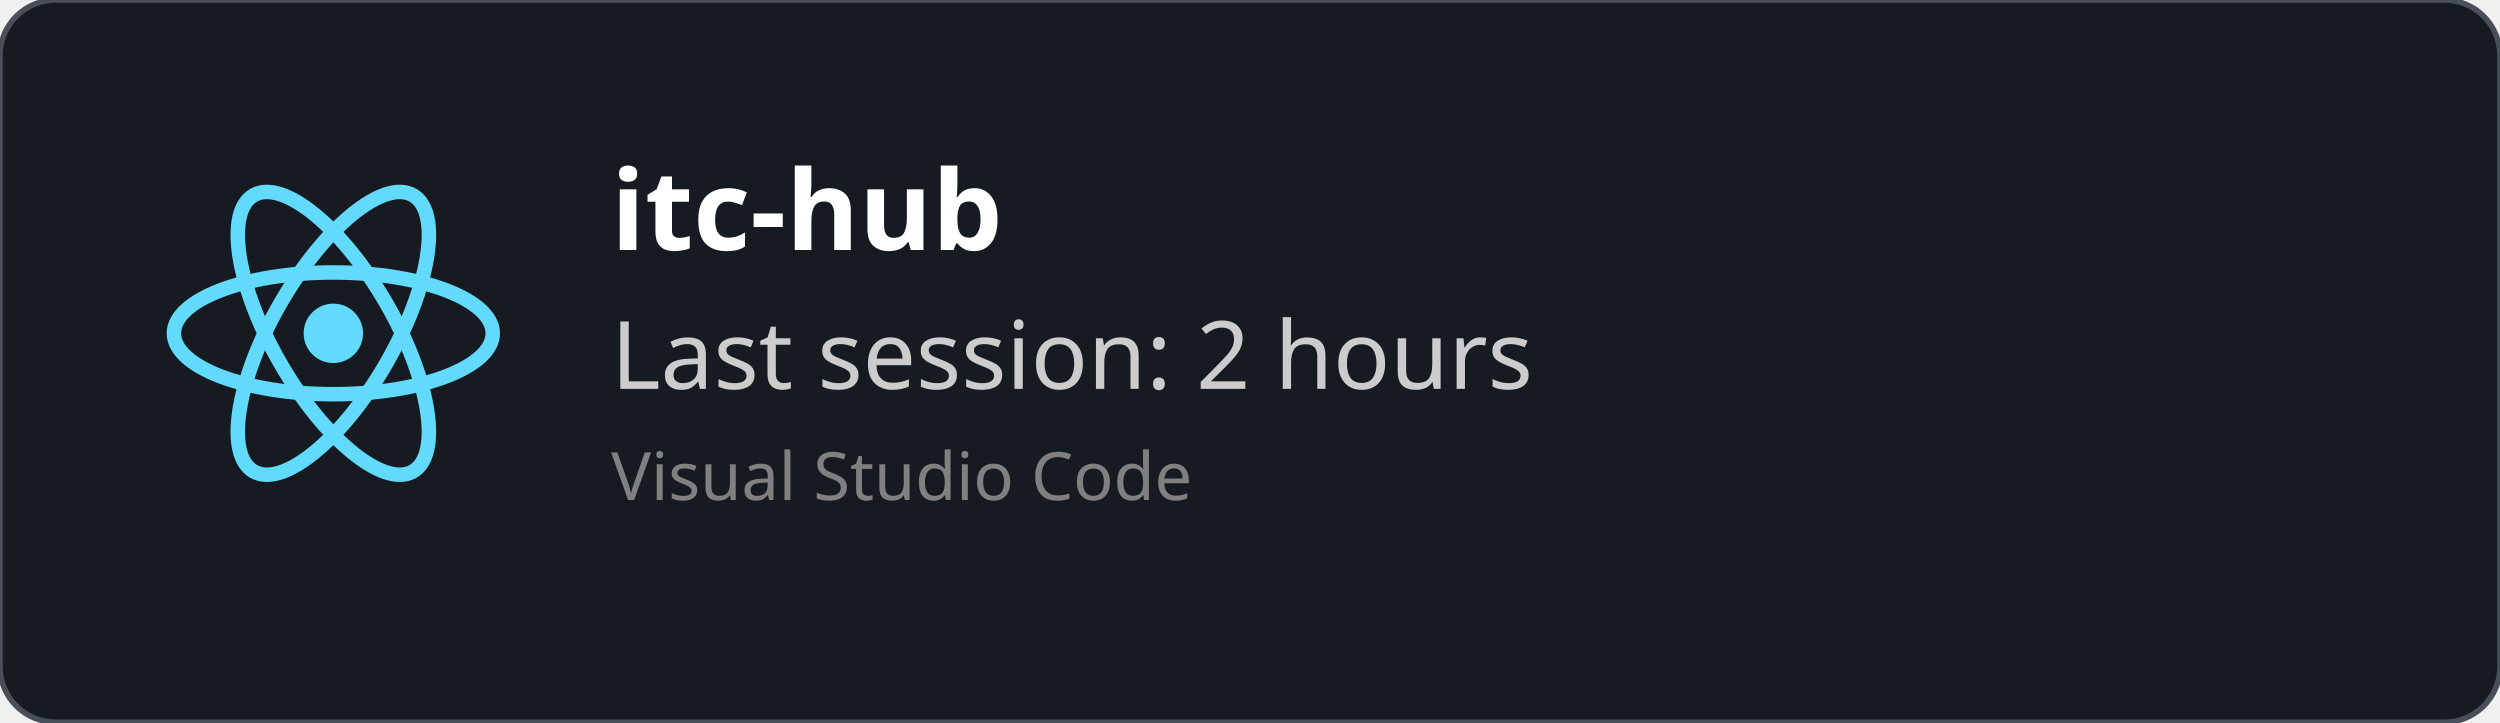
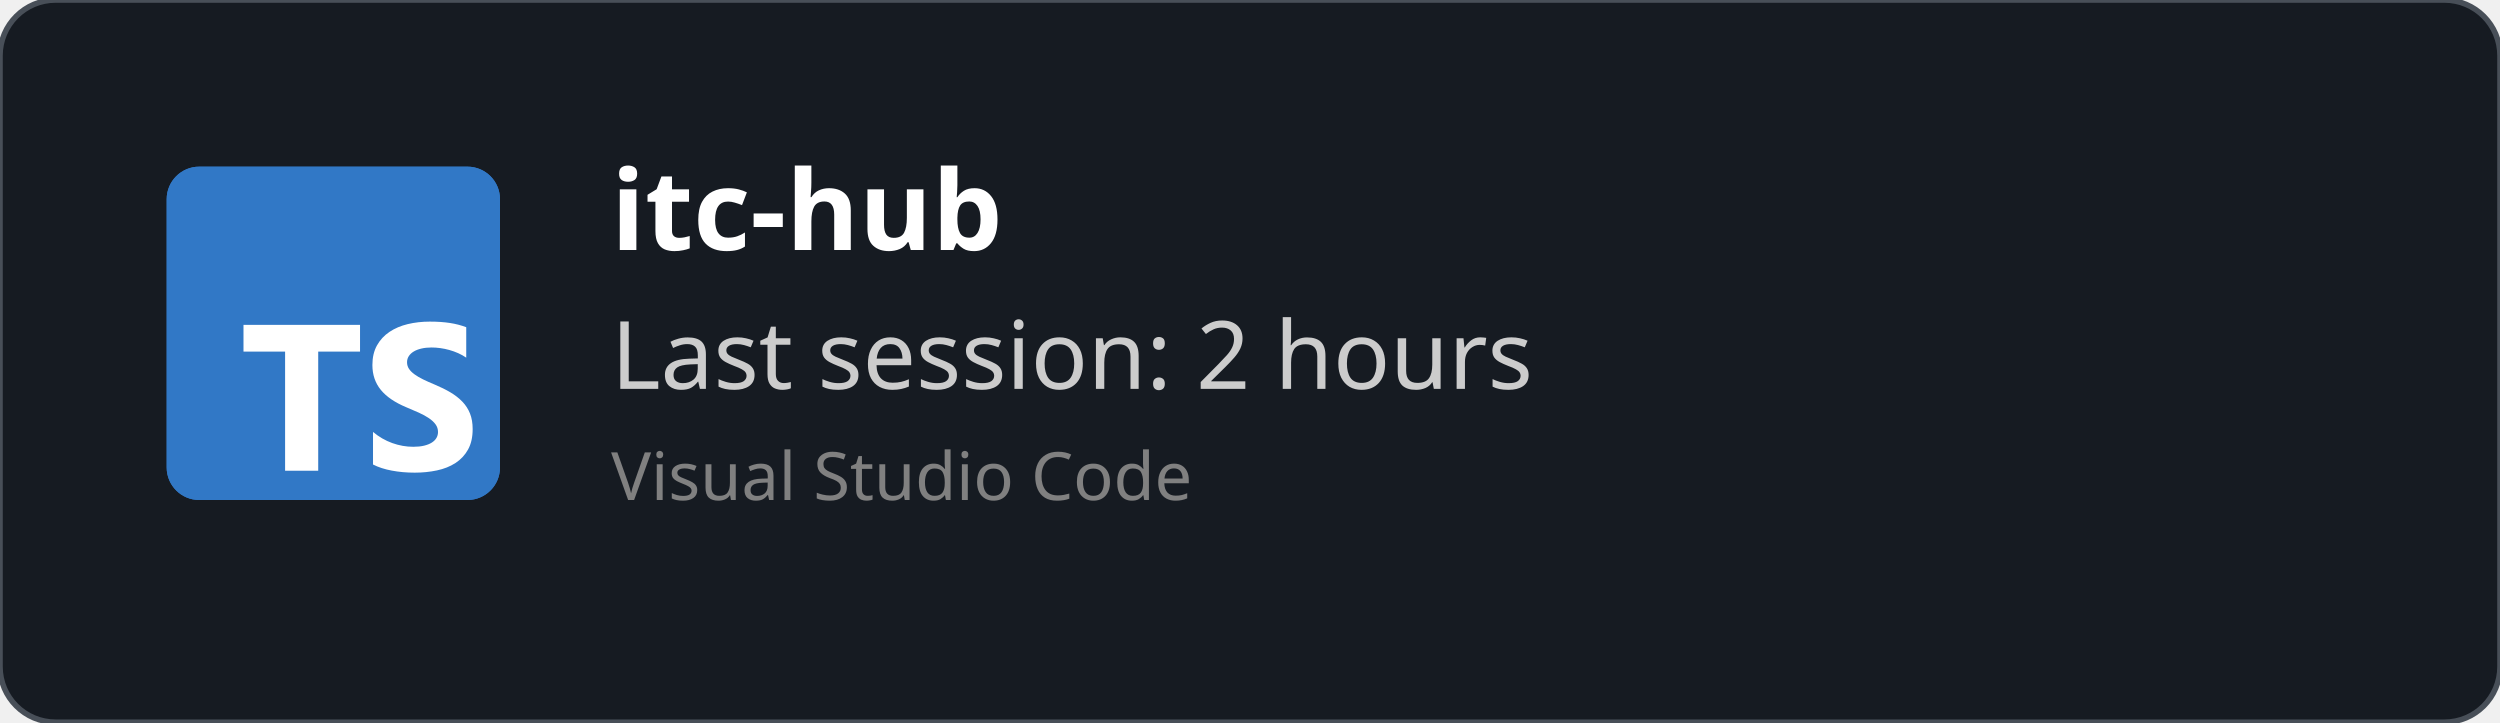
<svg xmlns="http://www.w3.org/2000/svg" width="450" height="130" viewBox="0 0 450 130" fill="none" role="img">
  <style>
    *{
        font-family: 'Segoe UI', Ubuntu, monospace
    }
    </style>
  <defs>
    <clipPath id="horizontalClip" x="20" y="20" width="500" height="200">
      <rect x="90" y="20" width="300" height="50" />
    </clipPath>
  </defs>
  <rect width="450" height="130" fill="rgba(22,27,34)" stroke="#484f58" stroke-width="1" fill-opacity="1" stroke-opacity="1" x="0" y="0" rx="10px" ry="10px">
    </rect>
-   <svg height="60" width="60" x="30" y="30" viewBox="-11.5 -10.232 23 20.463">
-     <circle cx="0" cy="0" r="2.05" fill="#61dafb" />
-     <g stroke="#61dafb" stroke-width="1" fill="none">
-       <ellipse rx="11" ry="4.2" />
-       <ellipse rx="11" ry="4.2" transform="rotate(60)" />
-       <ellipse rx="11" ry="4.2" transform="rotate(120)" />
-     </g>
+   <svg fill="none" height="60" viewBox="0 0 512 512" width="60" x="30" y="30">
+     <rect fill="#3178c6" height="512" rx="50" width="512" />
+     <rect fill="#3178c6" height="512" rx="50" width="512" />
+     <path clip-rule="evenodd" d="m316.939 407.424v50.061c8.138 4.172 17.763 7.3 28.875 9.386s22.823 3.129 35.135 3.129c11.999 0 23.397-1.147 34.196-3.442 10.799-2.294 20.268-6.075 28.406-11.342 8.138-5.266 14.581-12.15 19.328-20.65s7.121-19.007 7.121-31.522c0-9.074-1.356-17.026-4.069-23.857s-6.625-12.906-11.738-18.225c-5.112-5.319-11.242-10.091-18.389-14.315s-15.207-8.213-24.18-11.967c-6.573-2.712-12.468-5.345-17.685-7.9-5.217-2.556-9.651-5.163-13.303-7.822-3.652-2.66-6.469-5.476-8.451-8.448-1.982-2.973-2.974-6.336-2.974-10.091 0-3.441.887-6.544 2.661-9.308s4.278-5.136 7.512-7.118c3.235-1.981 7.199-3.52 11.894-4.615 4.696-1.095 9.912-1.642 15.651-1.642 4.173 0 8.581.313 13.224.938 4.643.626 9.312 1.591 14.008 2.894 4.695 1.304 9.259 2.947 13.694 4.928 4.434 1.982 8.529 4.276 12.285 6.884v-46.776c-7.616-2.92-15.937-5.084-24.962-6.492s-19.381-2.112-31.066-2.112c-11.895 0-23.163 1.278-33.805 3.833s-20.006 6.544-28.093 11.967c-8.086 5.424-14.476 12.333-19.171 20.729-4.695 8.395-7.043 18.433-7.043 30.114 0 14.914 4.304 27.638 12.912 38.172 8.607 10.533 21.675 19.45 39.204 26.751 6.886 2.816 13.303 5.579 19.25 8.291s11.086 5.528 15.415 8.448c4.33 2.92 7.747 6.101 10.252 9.543 2.504 3.441 3.756 7.352 3.756 11.733 0 3.233-.783 6.231-2.348 8.995s-3.939 5.162-7.121 7.196-7.147 3.624-11.894 4.771c-4.748 1.148-10.303 1.721-16.668 1.721-10.851 0-21.597-1.903-32.24-5.71-10.642-3.806-20.502-9.516-29.579-17.13zm-84.159-123.342h64.22v-41.082h-179v41.082h63.906v182.918h50.874z" fill="#fff" fill-rule="evenodd" />
  </svg>
  <text x="110" y="45" font-size="20" clip-path="url(#horizontalClip)" font-weight="bold" font-family="Ubuntu" fill="white">
    itc-hub
    </text>
  <text x="110" y="70" font-size="17px" font-family="Ubuntu" fill="#ccc">
    Last session: 2 hours
    </text>
  <text x="110" y="90" font-size="12px" font-family="Ubuntu" fill="grey">
    Visual Studio Code
    </text>
</svg>
